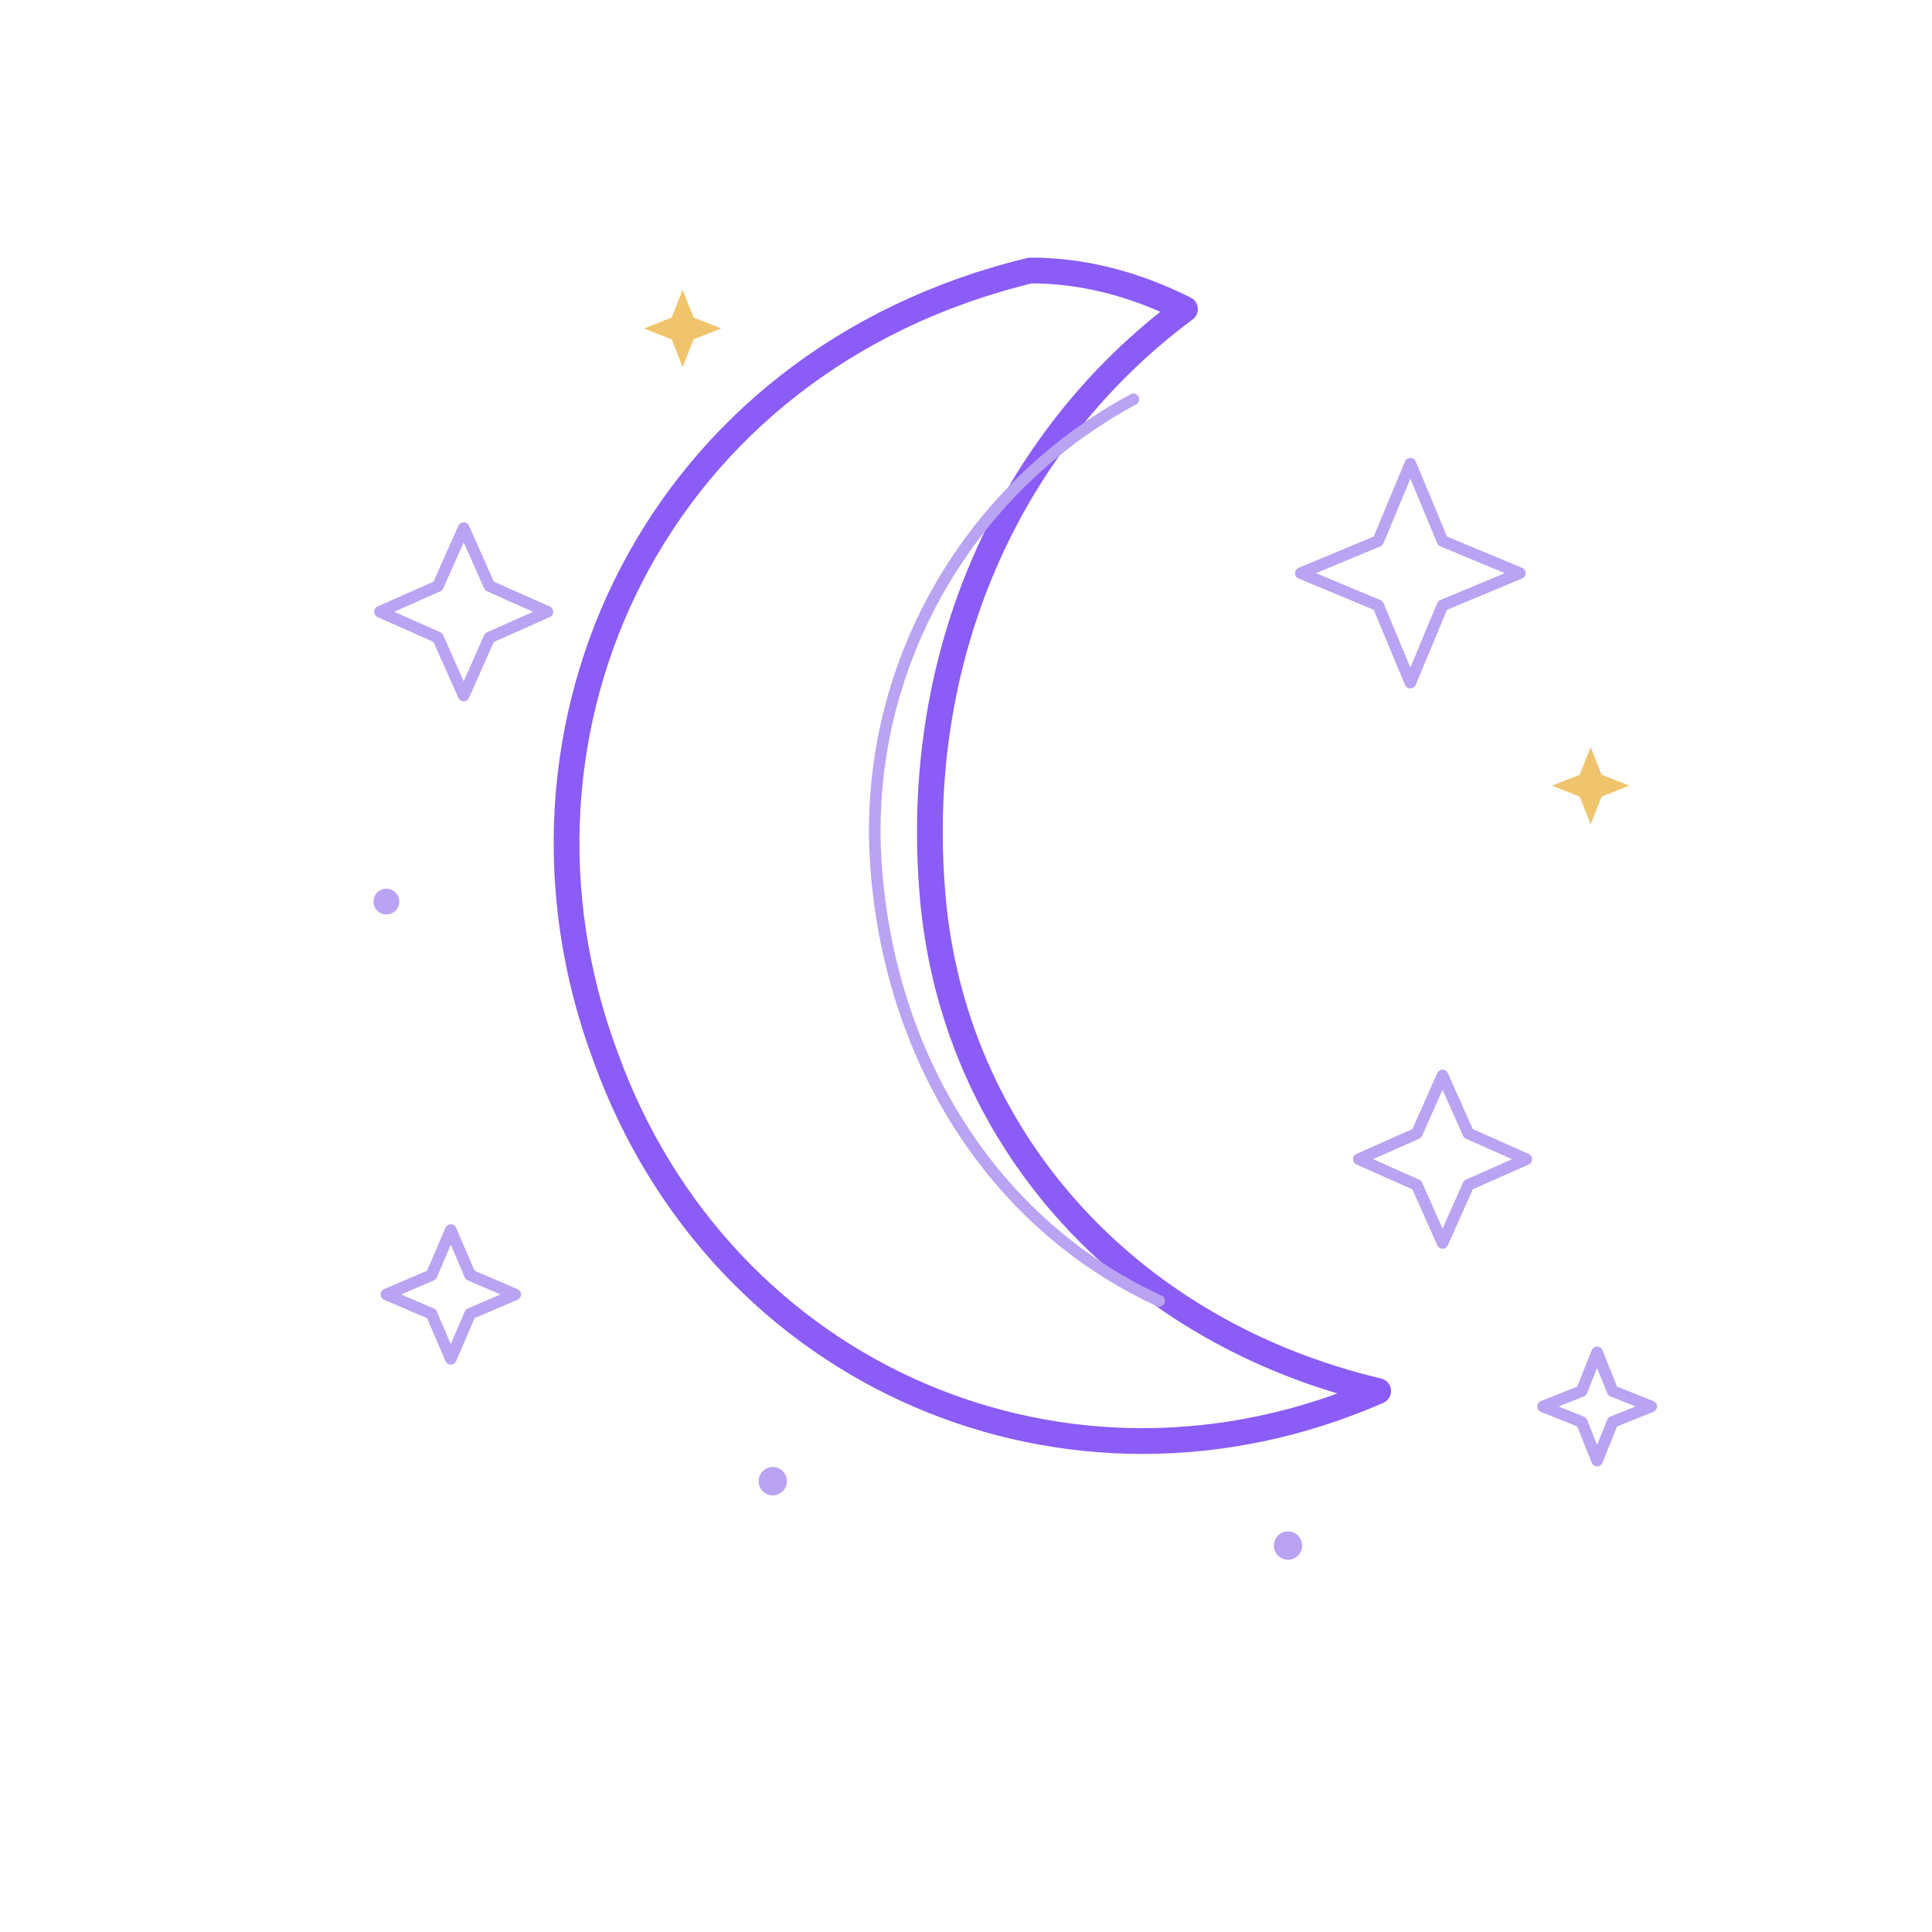
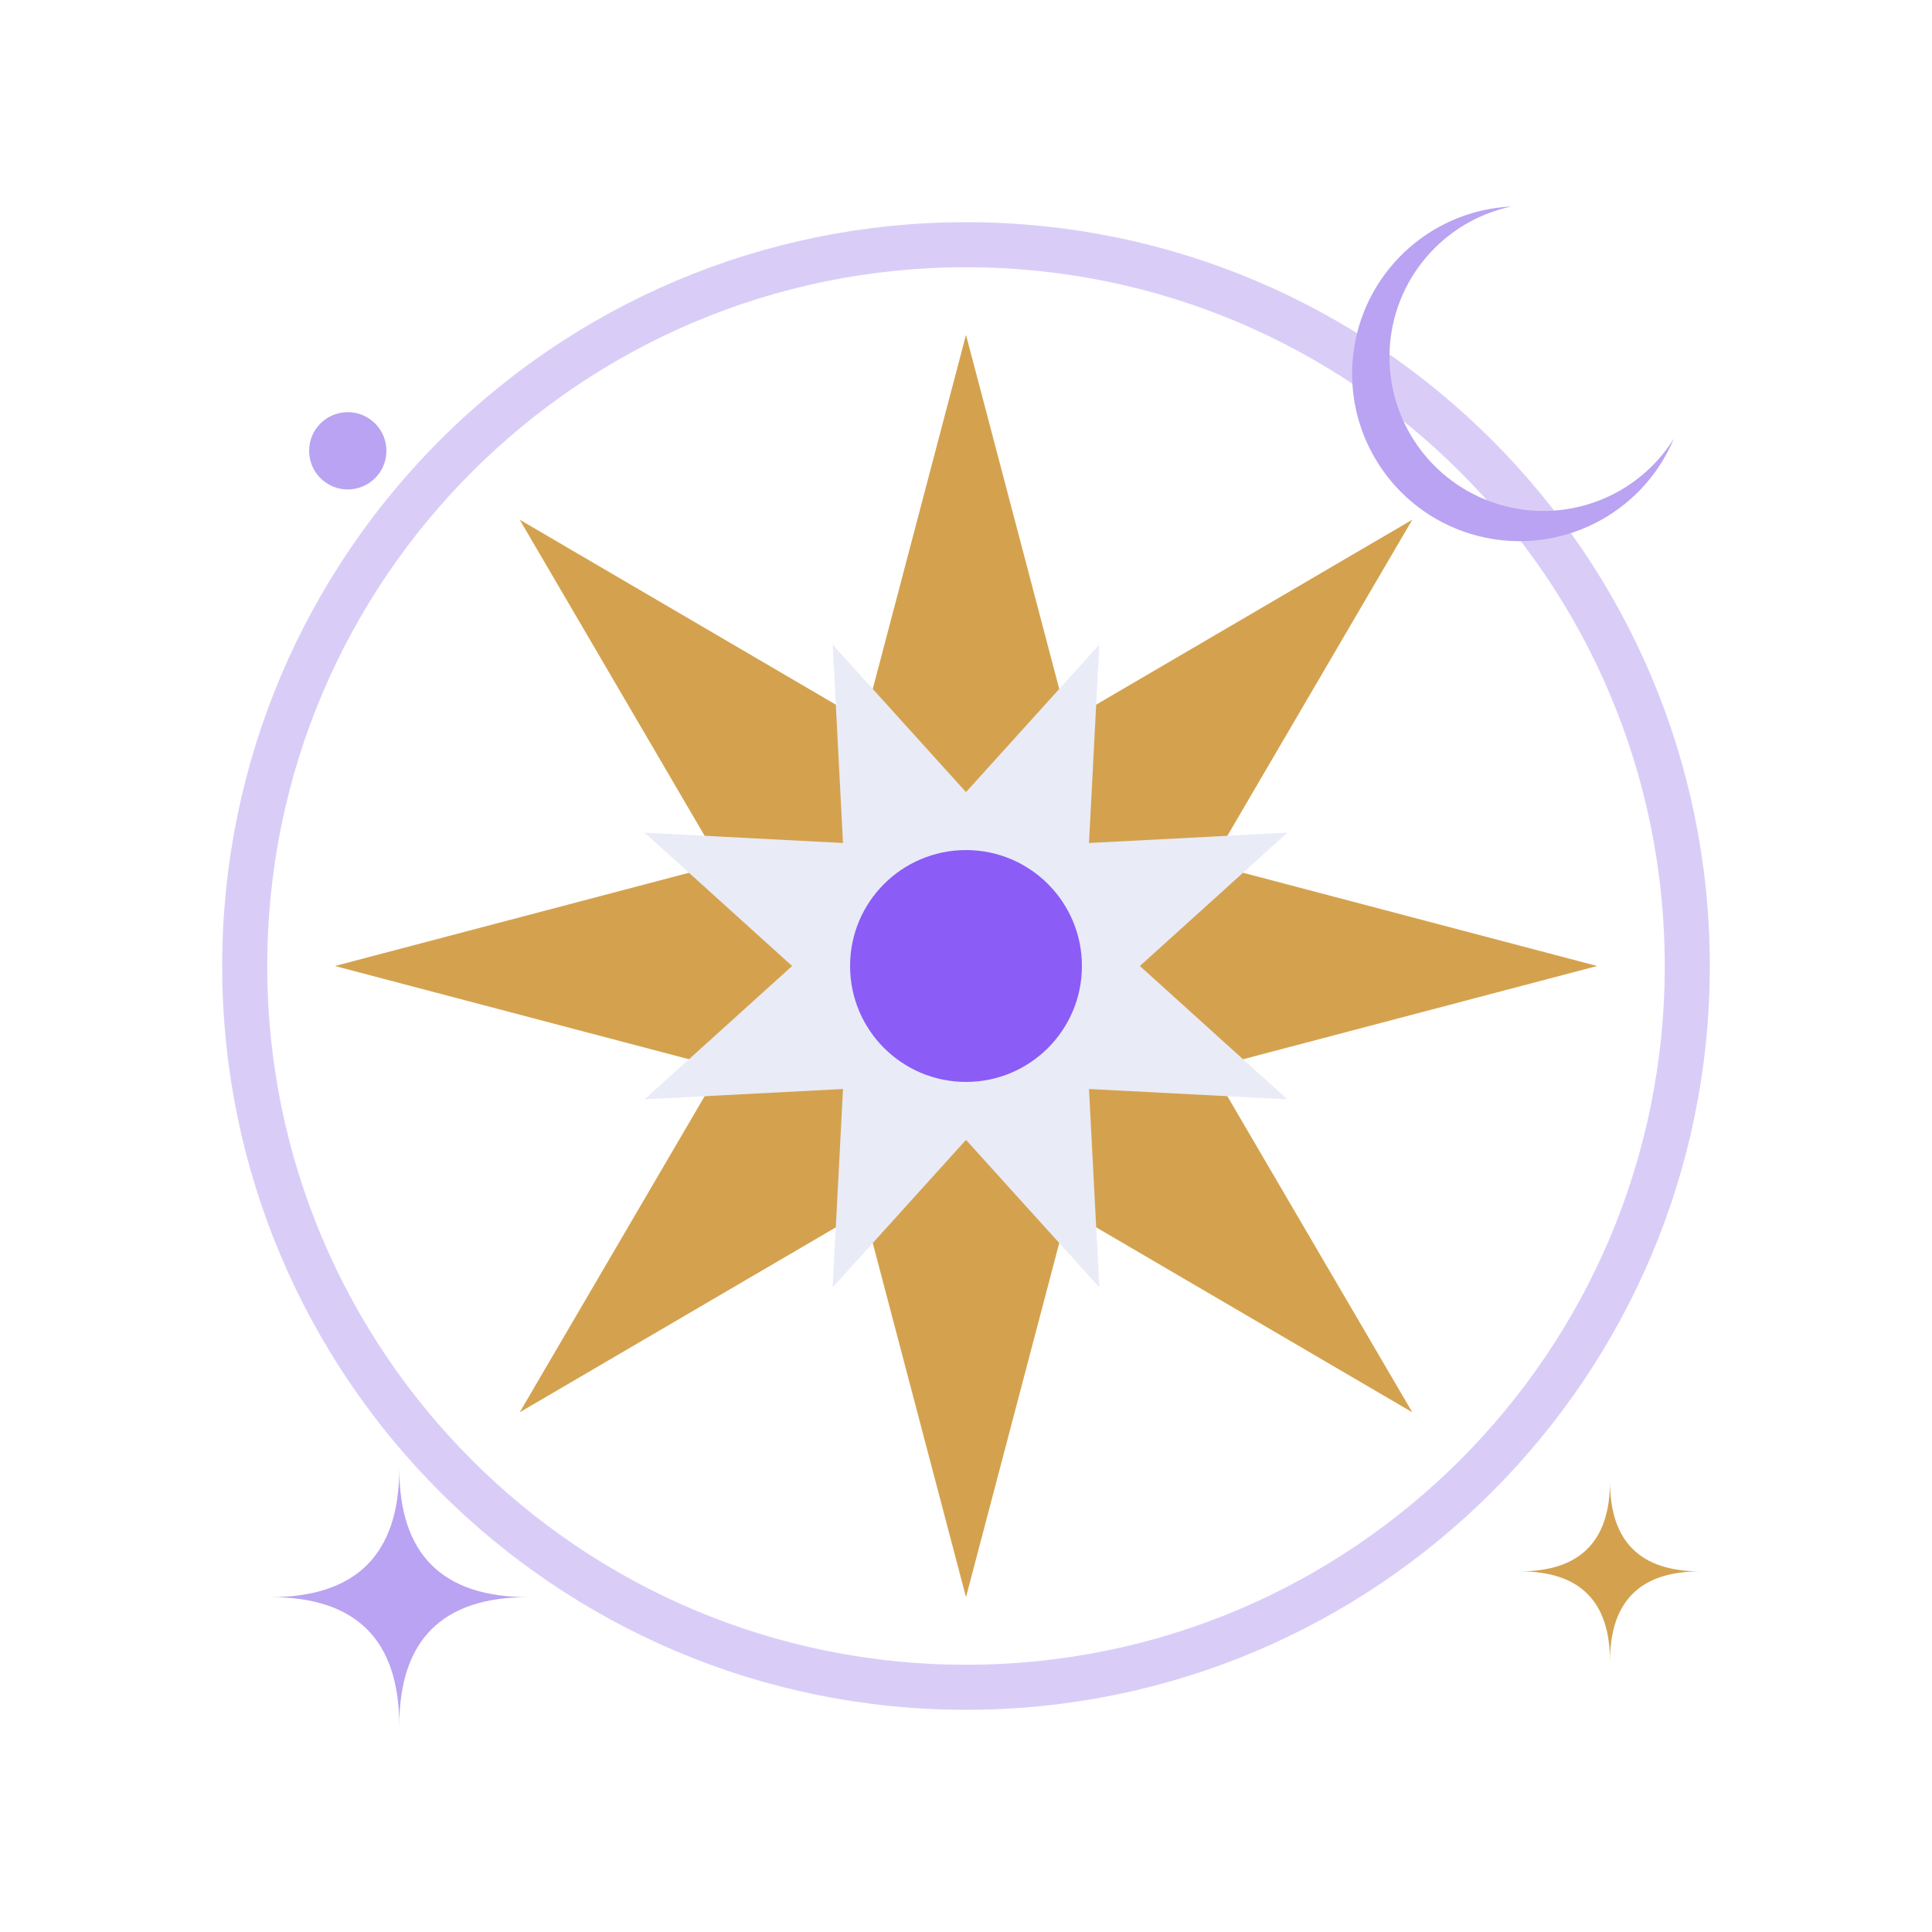
<svg xmlns="http://www.w3.org/2000/svg" viewBox="0 0 300 300" role="img" aria-labelledby="t d">
-   <g fill="none" stroke-linecap="round" stroke-linejoin="round">
-     <path d="M160 42 C102 56 75 113 94 164 C112 214 166 237 214 216 C176 207 149 178 145 141 C141 102 157 68 184 48 C176 44 168 42 160 42z" stroke="#8b5cf6" stroke-width="4" />
-     <path d="M176 62 C150 76 134 104 136 134 C138 164 154 190 180 202" stroke="#b9a3f2" stroke-width="1.8" />
-     <path d="M219 72 l5 12 12 5-12 5-5 12-5-12-12-5 12-5z M72 82 l4 9 9 4-9 4-4 9-4-9-9-4 9-4z M224 167 l4 9 9 4-9 4-4 9-4-9-9-4 9-4z M70 191 l3 7 7 3-7 3-3 7-3-7-7-3 7-3z M248 210 l2.4 6 6 2.4-6 2.4-2.4 6-2.4-6-6-2.4 6-2.4z" stroke="#b9a3f2" stroke-width="1.8" />
-     <g fill="#f0c46c" stroke="none">
-       <path d="M106 45 l1.7 4.3 4.3 1.7-4.3 1.7-1.7 4.3-1.7-4.3-4.3-1.7 4.3-1.7z" />
-       <path d="M247 116 l1.7 4.3 4.3 1.7-4.3 1.7-1.7 4.3-1.7-4.3-4.3-1.7 4.3-1.7z" />
-     </g>
-     <g fill="#b9a3f2" stroke="none">
-       <circle cx="120" cy="230" r="2.2" />
-       <circle cx="200" cy="240" r="2.2" />
-       <circle cx="60" cy="140" r="2" />
-     </g>
-   </g>
+   <circle cx="150" cy="150" r="112" fill="none" stroke="#b9a3f2" stroke-width="7" stroke-opacity=".55" />
+   <path d="M150,52 L165.8,112 L219.3,80.7 L188,134.2 L248,150 L188,165.8 L219.3,219.3 L165.8,188 L150,248 L134.2,188 L80.7,219.3 L112,165.8 L52,150 L112,134.2 L80.7,80.7 L134.2,112Z" fill="#d4a24e" />
+   <path d="M170.7,100.1 L169.1,130.9 L199.9,129.3 L177,150 L199.9,170.7 L169.1,169.1 L170.7,199.9 L150,177 L129.3,199.9 L130.9,169.1 L100.1,170.7 L123,150 L100.1,129.3 L130.9,130.9 L129.3,100.1 L150,123Z" fill="#e9ebf7" />
+   <circle cx="150" cy="150" r="18" fill="#8b5cf6" />
+   <path d="M13.8,-22 A26,26 0 1 0 13.8,22 A23.9,23.9 0 1 1 13.8,-22Z" transform="translate(236,58) rotate(-35)" fill="#b9a3f2" />
+   <path d="M0,-20 Q0,0 20,0 Q0,0 0,20 Q0,0 -20,0 Q0,0 0,-20Z" transform="translate(62,248)" fill="#b9a3f2" />
+   <path d="M0,-14 Q0,0 14,0 Q0,0 0,14 Q0,0 -14,0 Q0,0 0,-14Z" transform="translate(250,244)" fill="#d4a24e" />
+   <circle cx="54" cy="70" r="6" fill="#b9a3f2" />
</svg>
